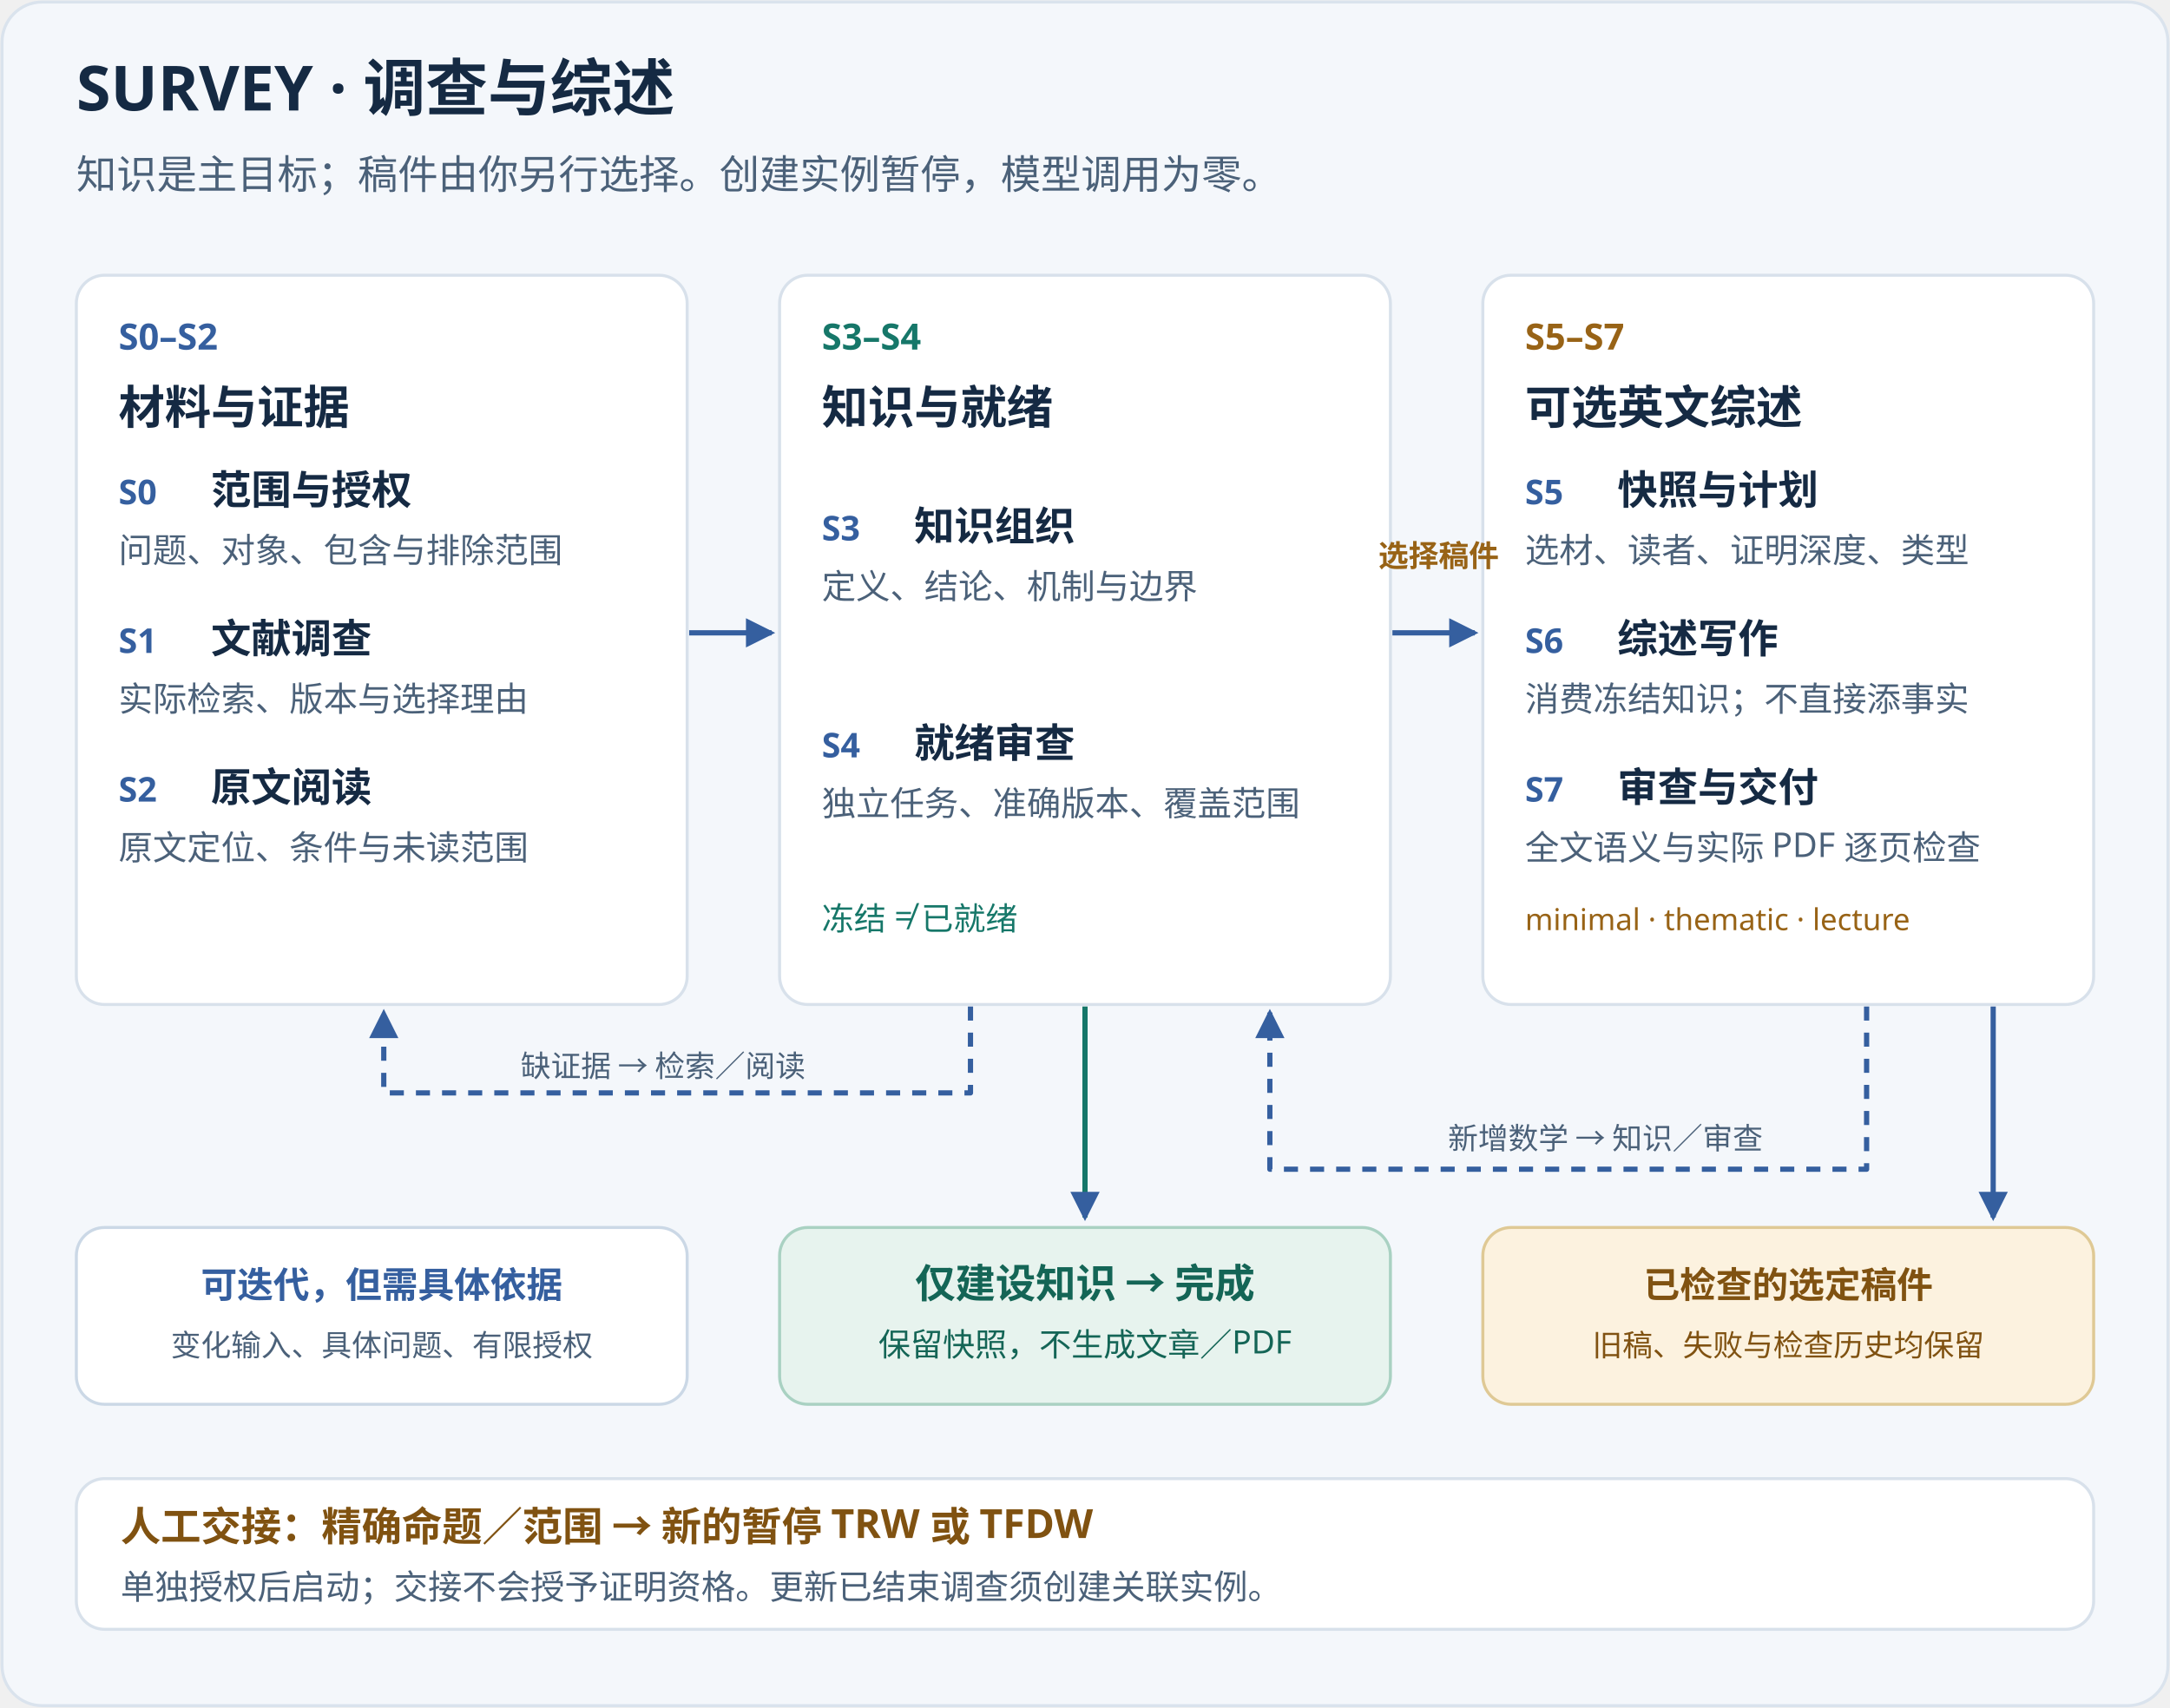
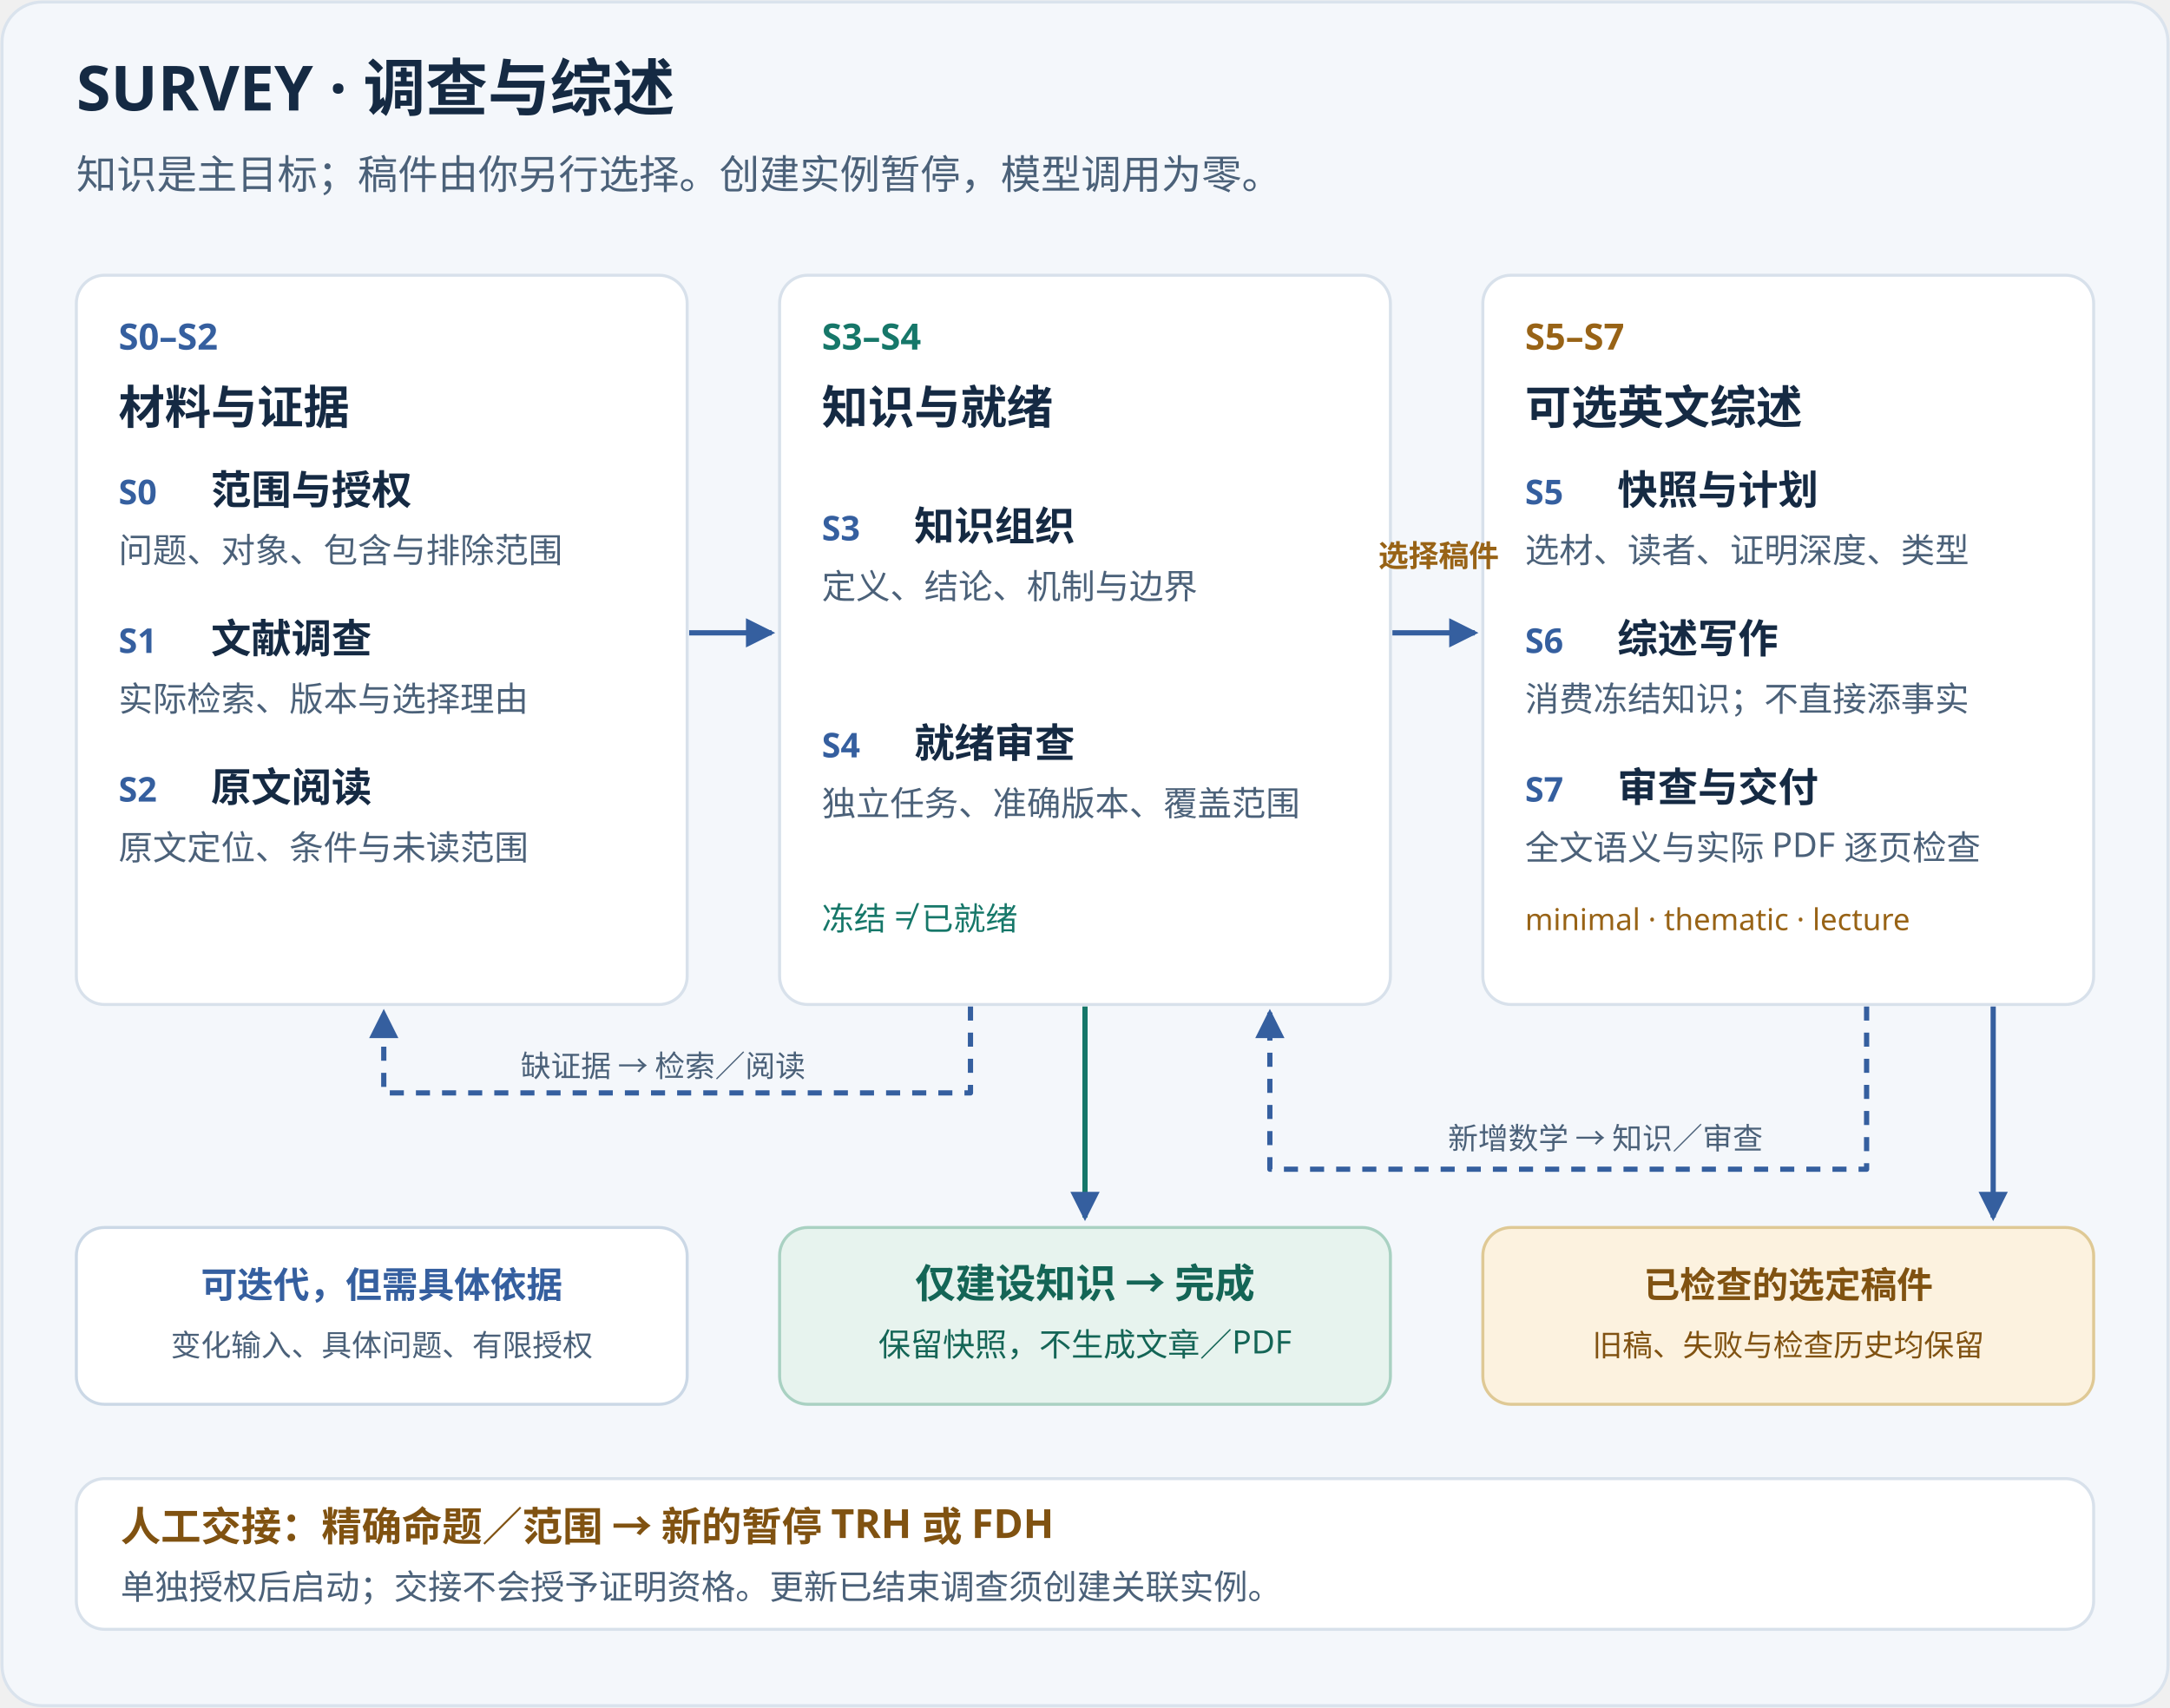
<svg xmlns="http://www.w3.org/2000/svg" width="1080" height="850" viewBox="0 0 1080 850" role="img" aria-labelledby="title desc" lang="zh-CN" font-family="Noto Sans, Noto Sans CJK SC, DejaVu Sans, sans-serif">
  <defs>
    <marker id="arrow" viewBox="0 0 10 10" refX="8" refY="5" markerWidth="7" markerHeight="7" orient="auto-start-reverse">
      <path d="M1 1 L9 5 L1 9Z" fill="#355f9f" />
    </marker>
  </defs>
  <rect x="1" y="1" width="1078" height="848" rx="20" fill="#f4f7fb" stroke="#dae3ed" stroke-width="1.5" />
  <text x="38" y="55" font-size="31" font-weight="700" fill="#152a43" text-anchor="start">SURVEY · 调查与综述</text>
  <text x="38" y="94" font-size="20" font-weight="400" fill="#4b6179" text-anchor="start">知识是主目标；稿件由你另行选择。创建实例暂停，模型调用为零。</text>
  <rect x="38" y="137" width="304" height="363" rx="14" fill="#fff" stroke="#d8e1eb" stroke-width="1.5" />
  <text x="59" y="174" font-size="18" font-weight="700" fill="#355f9f" text-anchor="start">S0–S2</text>
  <text x="59" y="211" font-size="23" font-weight="700" fill="#152a43" text-anchor="start">材料与证据</text>
  <rect x="388" y="137" width="304" height="363" rx="14" fill="#fff" stroke="#d8e1eb" stroke-width="1.5" />
  <text x="409" y="174" font-size="18" font-weight="700" fill="#167769" text-anchor="start">S3–S4</text>
  <text x="409" y="211" font-size="23" font-weight="700" fill="#152a43" text-anchor="start">知识与就绪</text>
  <rect x="738" y="137" width="304" height="363" rx="14" fill="#fff" stroke="#d8e1eb" stroke-width="1.5" />
  <text x="759" y="174" font-size="18" font-weight="700" fill="#986316" text-anchor="start">S5–S7</text>
  <text x="759" y="211" font-size="23" font-weight="700" fill="#152a43" text-anchor="start">可选英文综述</text>
  <text x="59" y="251" font-size="17" font-weight="700" fill="#355f9f" text-anchor="start">S0</text>
  <text x="105" y="251" font-size="20" font-weight="600" fill="#152a43" text-anchor="start">范围与授权</text>
  <text x="59" y="280" font-size="17" font-weight="400" fill="#4b6179" text-anchor="start">问题、对象、包含与排除范围</text>
  <text x="59" y="325" font-size="17" font-weight="700" fill="#355f9f" text-anchor="start">S1</text>
  <text x="105" y="325" font-size="20" font-weight="600" fill="#152a43" text-anchor="start">文献调查</text>
  <text x="59" y="354" font-size="17" font-weight="400" fill="#4b6179" text-anchor="start">实际检索、版本与选择理由</text>
  <text x="59" y="399" font-size="17" font-weight="700" fill="#355f9f" text-anchor="start">S2</text>
  <text x="105" y="399" font-size="20" font-weight="600" fill="#152a43" text-anchor="start">原文阅读</text>
  <text x="59" y="428" font-size="17" font-weight="400" fill="#4b6179" text-anchor="start">原文定位、条件与未读范围</text>
  <text x="409" y="269" font-size="17" font-weight="700" fill="#355f9f" text-anchor="start">S3</text>
  <text x="455" y="269" font-size="20" font-weight="600" fill="#152a43" text-anchor="start">知识组织</text>
  <text x="409" y="298" font-size="17" font-weight="400" fill="#4b6179" text-anchor="start">定义、结论、机制与边界</text>
  <text x="409" y="377" font-size="17" font-weight="700" fill="#355f9f" text-anchor="start">S4</text>
  <text x="455" y="377" font-size="20" font-weight="600" fill="#152a43" text-anchor="start">就绪审查</text>
  <text x="409" y="406" font-size="17" font-weight="400" fill="#4b6179" text-anchor="start">独立任务、准确版本、覆盖范围</text>
  <text x="759" y="251" font-size="17" font-weight="700" fill="#355f9f" text-anchor="start">S5</text>
  <text x="805" y="251" font-size="20" font-weight="600" fill="#152a43" text-anchor="start">快照与计划</text>
  <text x="759" y="280" font-size="17" font-weight="400" fill="#4b6179" text-anchor="start">选材、读者、证明深度、类型</text>
  <text x="759" y="325" font-size="17" font-weight="700" fill="#355f9f" text-anchor="start">S6</text>
  <text x="805" y="325" font-size="20" font-weight="600" fill="#152a43" text-anchor="start">综述写作</text>
  <text x="759" y="354" font-size="17" font-weight="400" fill="#4b6179" text-anchor="start">消费冻结知识；不直接添事实</text>
  <text x="759" y="399" font-size="17" font-weight="700" fill="#355f9f" text-anchor="start">S7</text>
  <text x="805" y="399" font-size="20" font-weight="600" fill="#152a43" text-anchor="start">审查与交付</text>
  <text x="759" y="428" font-size="17" font-weight="400" fill="#4b6179" text-anchor="start">全文语义与实际 PDF 逐页检查</text>
  <path d="M343 315 L384 315" fill="none" stroke="#355f9f" stroke-width="2.6" stroke-linejoin="round" marker-end="url(#arrow)" />
  <path d="M693 315 L734 315" fill="none" stroke="#355f9f" stroke-width="2.6" stroke-linejoin="round" marker-end="url(#arrow)" />
  <text x="716" y="282" font-size="15" font-weight="600" fill="#986316" text-anchor="middle">选择稿件</text>
  <text x="409" y="463" font-size="16" font-weight="400" fill="#167769" text-anchor="start">冻结 ≠ 已就绪</text>
  <text x="759" y="463" font-size="15" font-weight="400" fill="#986316" text-anchor="start">minimal · thematic · lecture</text>
  <path d="M483 501 L483 544 L191 544 L191 504" fill="none" stroke="#355f9f" stroke-width="2.6" stroke-linejoin="round" marker-end="url(#arrow)" stroke-dasharray="7 6" />
  <text x="330" y="536" font-size="15" font-weight="400" fill="#4b6179" text-anchor="middle">缺证据 → 检索／阅读</text>
  <path d="M929 501 L929 582 L632 582 L632 504" fill="none" stroke="#355f9f" stroke-width="2.6" stroke-linejoin="round" marker-end="url(#arrow)" stroke-dasharray="7 6" />
  <text x="799" y="572" font-size="15" font-weight="400" fill="#4b6179" text-anchor="middle">新增数学 → 知识／审查</text>
  <rect x="388" y="611" width="304" height="88" rx="14" fill="#e7f3ee" stroke="#a9d1c2" stroke-width="1.5" />
  <path d="M540 501 L540 606" fill="none" stroke="#167769" stroke-width="2.6" stroke-linejoin="round" marker-end="url(#arrow)" />
  <text x="540" y="646" font-size="20" font-weight="700" fill="#146556" text-anchor="middle">仅建设知识 → 完成</text>
  <text x="540" y="675" font-size="16" font-weight="400" fill="#146556" text-anchor="middle">保留快照，不生成文章／PDF</text>
  <rect x="738" y="611" width="304" height="88" rx="14" fill="#fcf2df" stroke="#dfc995" stroke-width="1.5" />
  <path d="M992 501 L992 606" fill="none" stroke="#355f9f" stroke-width="2.6" stroke-linejoin="round" marker-end="url(#arrow)" />
  <text x="890" y="646" font-size="18" font-weight="700" fill="#805211" text-anchor="middle">已检查的选定稿件</text>
  <text x="890" y="675" font-size="15" font-weight="400" fill="#805211" text-anchor="middle">旧稿、失败与检查历史均保留</text>
  <rect x="38" y="611" width="304" height="88" rx="14" fill="#fff" stroke="#cbd8e6" stroke-width="1.5" />
  <text x="190" y="646" font-size="18" font-weight="700" fill="#355f9f" text-anchor="middle">可迭代，但需具体依据</text>
  <text x="190" y="675" font-size="15" font-weight="400" fill="#4b6179" text-anchor="middle">变化输入、具体问题、有限授权</text>
  <rect x="38" y="736" width="1004" height="75" rx="14" fill="#fff" stroke="#d8e1eb" stroke-width="1.5" />
-   <text x="60" y="767" font-size="20" font-weight="600" fill="#805211" text-anchor="start">人工交接：精确命题／范围 → 新的暂停 TRW 或 TFDW</text>
+   <text x="60" y="767" font-size="20" font-weight="600" fill="#805211" text-anchor="start">人工交接：精确命题／范围 → 新的暂停 TRH 或 FDH</text>
  <text x="60" y="796" font-size="17" font-weight="400" fill="#4b6179" text-anchor="start">单独授权后启动；交接不会授予证明资格。更新已结束调查须创建关联实例。</text>
</svg>
